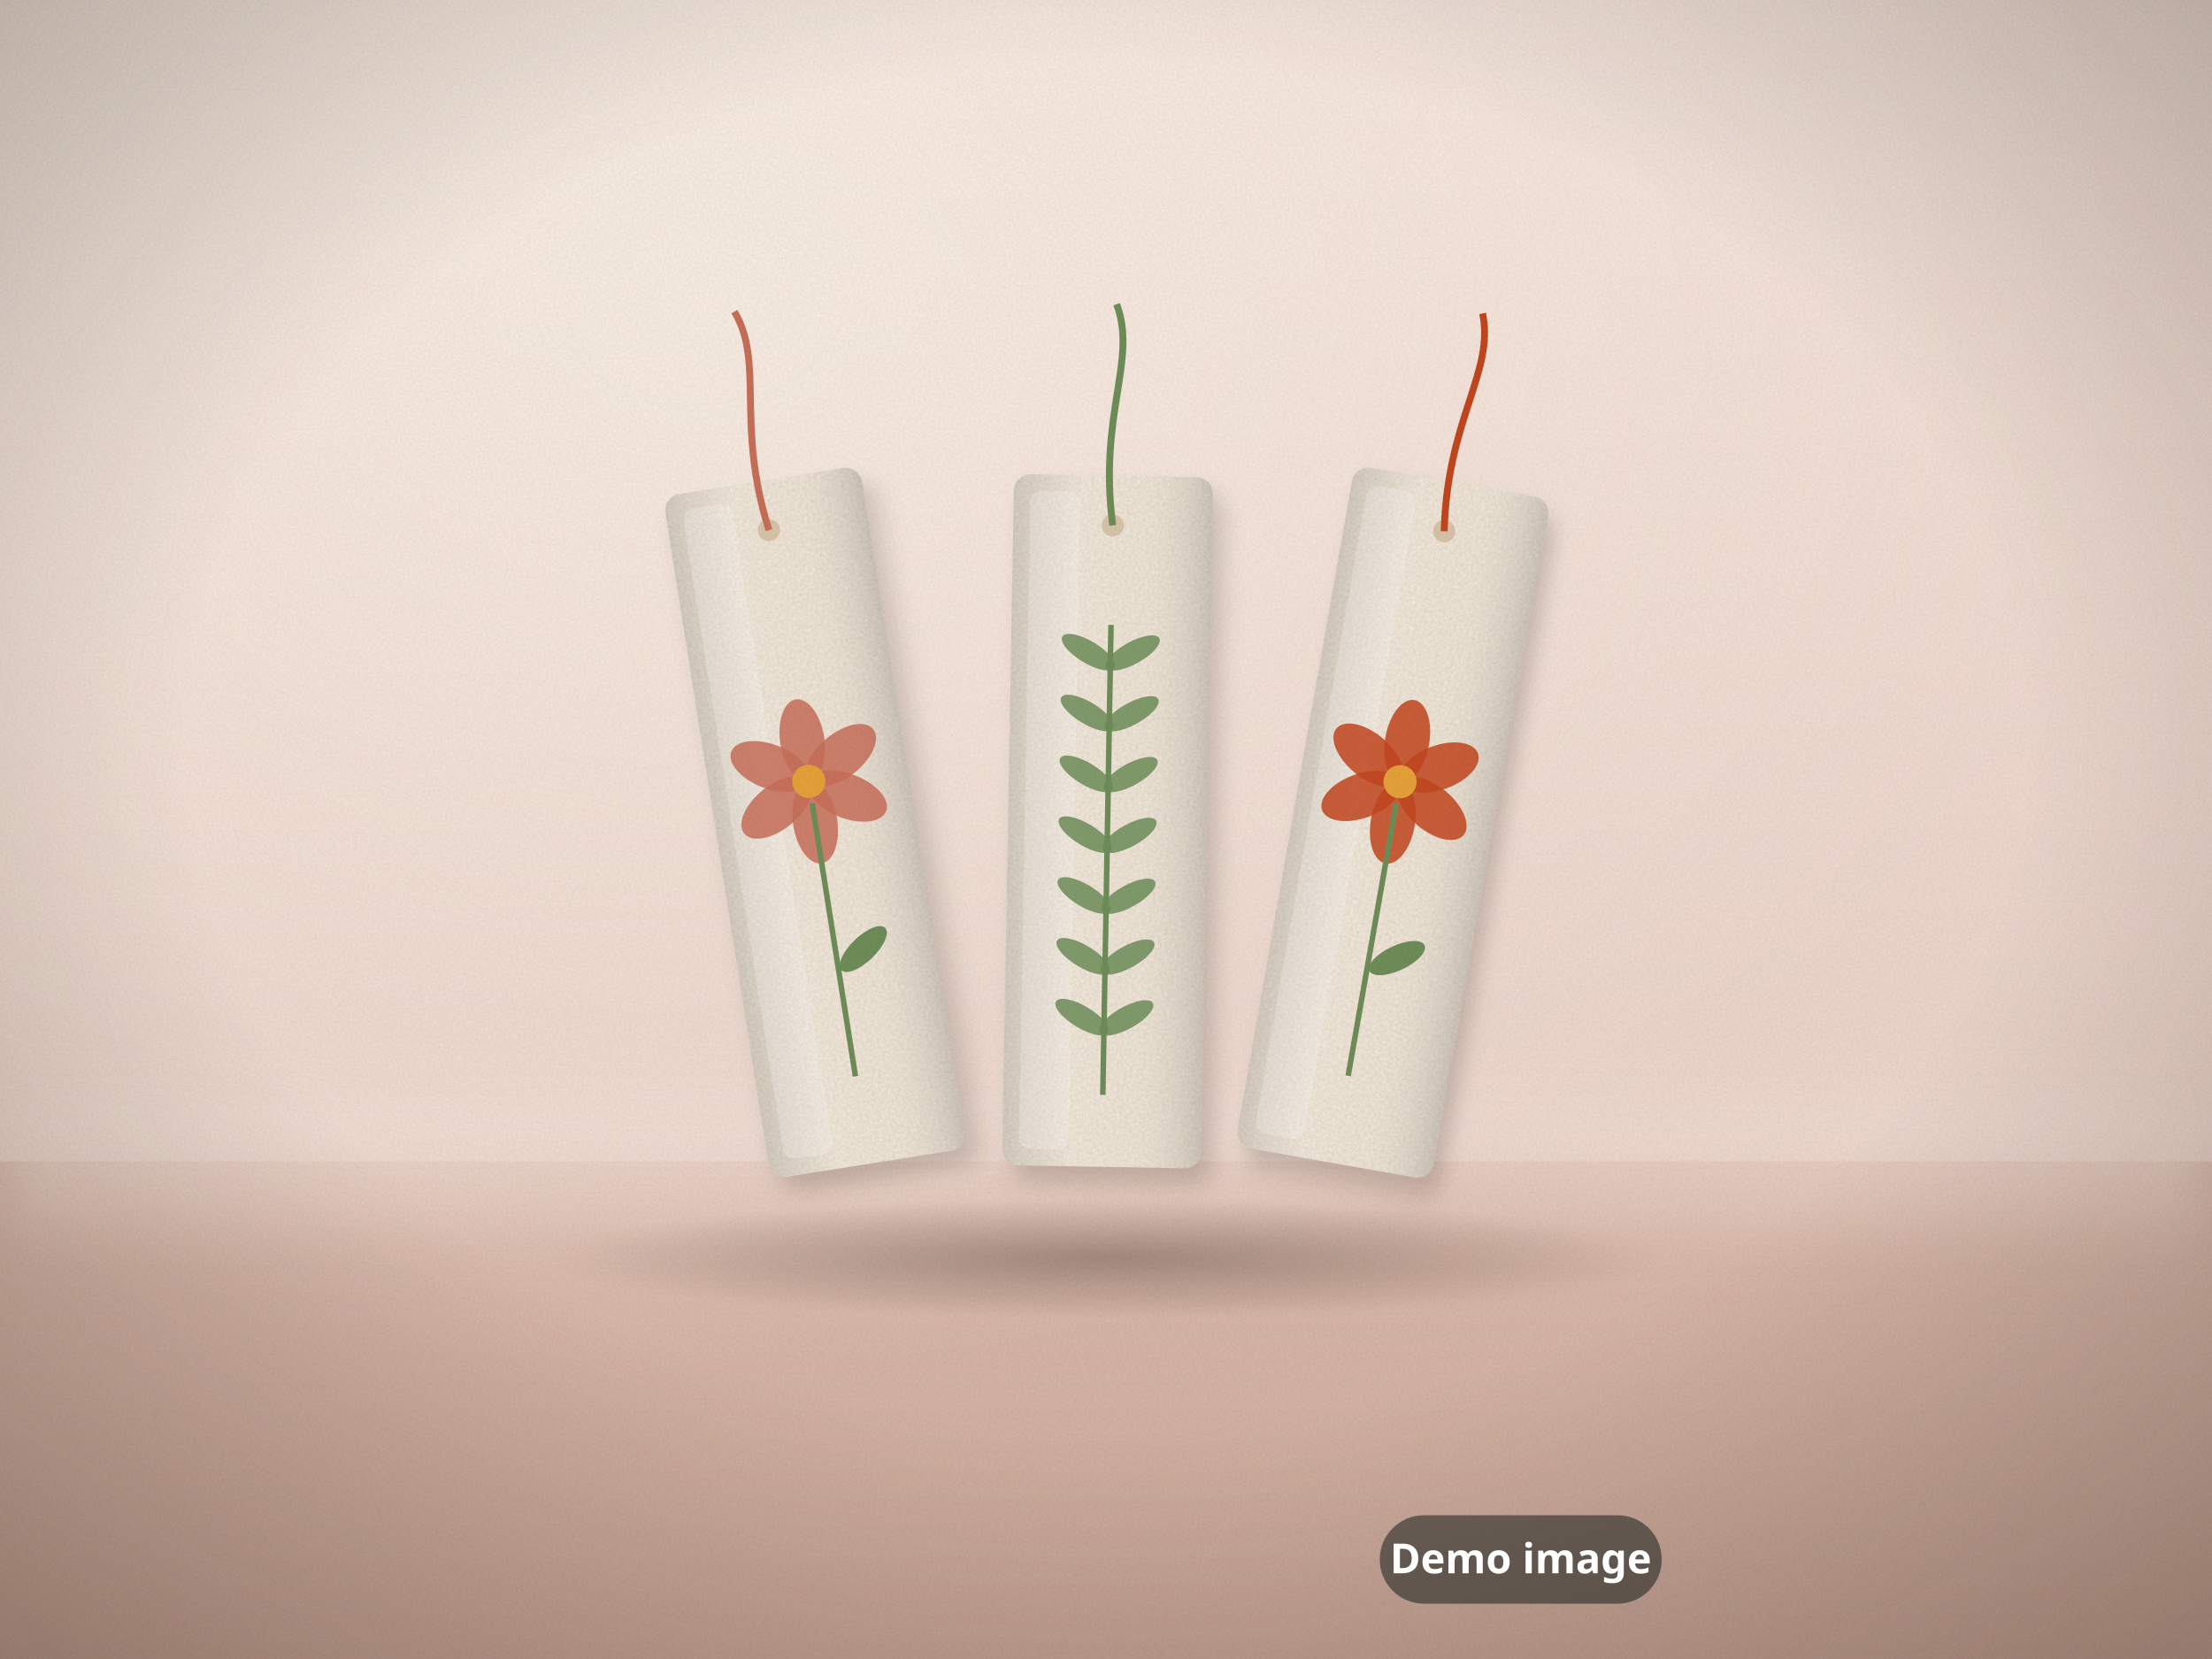
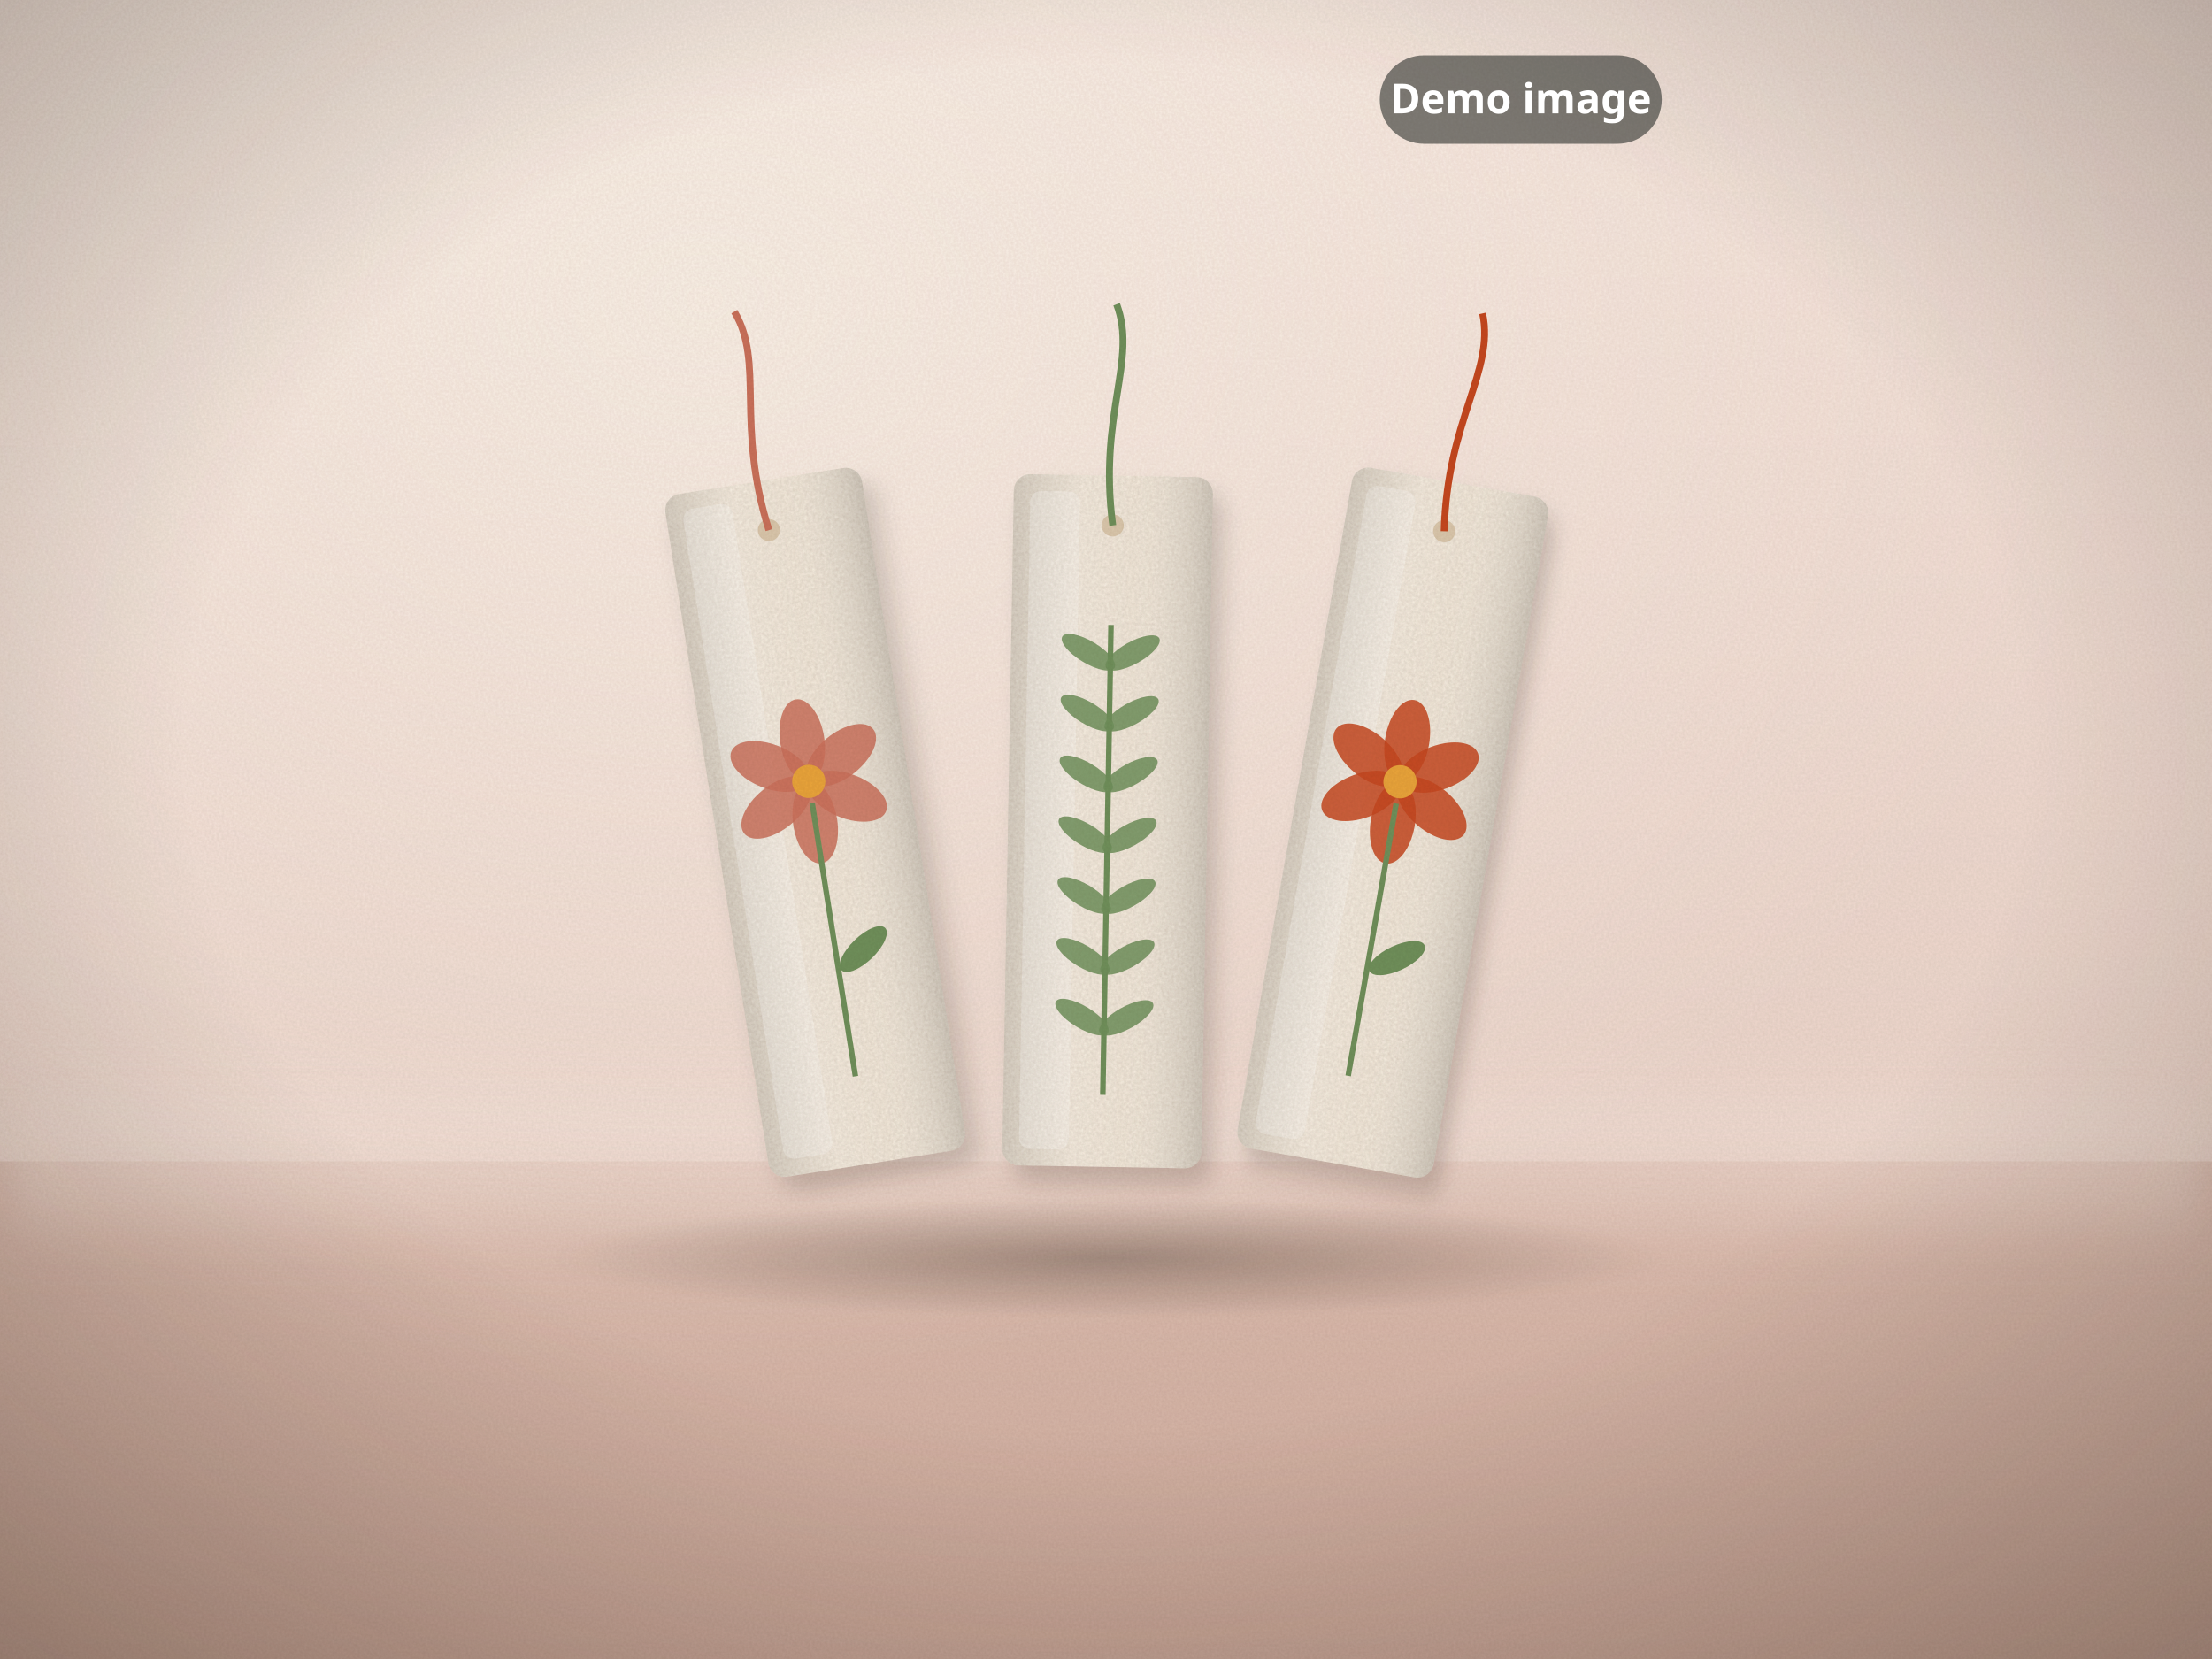
<svg xmlns="http://www.w3.org/2000/svg" viewBox="0 0 800 600" role="img" aria-label="Demo image: Pressed-flower bookmarks">
  <defs>
    <filter id="fiber" x="-5%" y="-5%" width="110%" height="110%">
      <feTurbulence type="fractalNoise" baseFrequency="0.85" numOctaves="3" seed="4" result="n" />
      <feColorMatrix in="n" type="matrix" values="0 0 0 0 0.35  0 0 0 0 0.25  0 0 0 0 0.15  0 0 0 0.28 0" result="t" />
      <feComposite in="t" in2="SourceGraphic" operator="in" result="tm" />
      <feMerge>
        <feMergeNode in="SourceGraphic" />
        <feMergeNode in="tm" />
      </feMerge>
    </filter>
    <filter id="grain" x="0" y="0" width="100%" height="100%">
      <feTurbulence type="fractalNoise" baseFrequency="1.1" numOctaves="2" seed="9" stitchTiles="stitch" />
      <feColorMatrix type="matrix" values="0 0 0 0 0.2  0 0 0 0 0.15  0 0 0 0 0.1  0 0 0 0.55 0" />
    </filter>
    <filter id="blur10" x="-50%" y="-50%" width="200%" height="200%">
      <feGaussianBlur stdDeviation="10" />
    </filter>
    <filter id="blur4" x="-50%" y="-50%" width="200%" height="200%">
      <feGaussianBlur stdDeviation="4" />
    </filter>
    <filter id="blur2" x="-50%" y="-50%" width="200%" height="200%">
      <feGaussianBlur stdDeviation="1.6" />
    </filter>
    <filter id="glow" x="-80%" y="-80%" width="260%" height="260%">
      <feGaussianBlur stdDeviation="22" />
    </filter>
    <radialGradient id="key" cx="32%" cy="18%" r="65%">
      <stop offset="0" stop-color="#fffaf0" stop-opacity="0.55" />
      <stop offset="1" stop-color="#fffaf0" stop-opacity="0" />
    </radialGradient>
    <radialGradient id="vignette" cx="50%" cy="45%" r="75%">
      <stop offset="0.55" stop-color="#20160c" stop-opacity="0" />
      <stop offset="1" stop-color="#20160c" stop-opacity="0.32" />
    </radialGradient>
    <radialGradient id="contact" cx="50%" cy="50%" r="50%">
      <stop offset="0" stop-color="#20160c" stop-opacity="0.5" />
      <stop offset="1" stop-color="#20160c" stop-opacity="0" />
    </radialGradient>
    <linearGradient id="sheenV" x1="0" y1="0" x2="1" y2="0">
      <stop offset="0" stop-color="#000" stop-opacity="0.22" />
      <stop offset="0.35" stop-color="#fff" stop-opacity="0.18" />
      <stop offset="0.6" stop-color="#fff" stop-opacity="0" />
      <stop offset="1" stop-color="#000" stop-opacity="0.28" />
    </linearGradient>
    <pattern id="woodgrain" width="240" height="26" patternUnits="userSpaceOnUse">
      <path d="M0 5 C 60 2, 120 9, 240 5 M0 13 C 80 16, 150 9, 240 13 M0 21 C 50 19, 170 25, 240 21" fill="none" stroke="#7d5a30" stroke-opacity="0.35" stroke-width="1.2" />
      <path d="M30 9 C 60 7, 90 11, 120 9" fill="none" stroke="#fff" stroke-opacity="0.12" stroke-width="2" />
    </pattern>
    <pattern id="weave" width="48" height="24" patternUnits="userSpaceOnUse">
      <rect width="48" height="24" fill="#3c6b52" />
      <rect x="0" y="2" width="24" height="8" rx="2" fill="#f7f1e6" />
      <rect x="24" y="14" width="24" height="8" rx="2" fill="#d9823b" />
      <rect x="24" y="2" width="24" height="8" rx="2" fill="#1f3a2b" />
      <rect x="0" y="14" width="24" height="8" rx="2" fill="#c4471e" />
      <path d="M0 6 H48 M0 18 H48" stroke="#000" stroke-opacity="0.12" />
    </pattern>
    <pattern id="stripes" width="14" height="14" patternUnits="userSpaceOnUse" patternTransform="rotate(35)">
      <rect width="14" height="14" fill="#f7f1e6" />
      <rect width="6" height="14" fill="#c4471e" />
    </pattern>
    <pattern id="dots" width="16" height="16" patternUnits="userSpaceOnUse">
      <rect width="16" height="16" fill="#3c6b52" />
      <circle cx="8" cy="8" r="3" fill="#f7f1e6" />
    </pattern>
    <pattern id="check" width="20" height="20" patternUnits="userSpaceOnUse">
      <rect width="20" height="20" fill="#e8a33a" />
      <rect width="10" height="10" fill="#d9823b" />
      <rect x="10" y="10" width="10" height="10" fill="#d9823b" />
    </pattern>
    <pattern id="ikat" width="24" height="24" patternUnits="userSpaceOnUse">
      <rect width="24" height="24" fill="#8fb09c" />
      <path d="M12 3 L20 12 L12 21 L4 12 Z" fill="none" stroke="#1f3a2b" stroke-width="2" />
    </pattern>
    <pattern id="flecks" width="60" height="60" patternUnits="userSpaceOnUse">
      <rect width="60" height="60" fill="#ecdcc0" />
      <ellipse cx="10" cy="12" rx="4" ry="2" fill="#c9705a" transform="rotate(30 10 12)" />
      <ellipse cx="40" cy="8" rx="3" ry="1.6" fill="#e8a33a" transform="rotate(-20 40 8)" />
      <ellipse cx="28" cy="34" rx="4" ry="2" fill="#c4471e" fill-opacity="0.8" transform="rotate(70 28 34)" />
      <ellipse cx="50" cy="44" rx="3" ry="1.5" fill="#6f8f5a" transform="rotate(10 50 44)" />
      <ellipse cx="12" cy="50" rx="3.5" ry="1.6" fill="#c9705a" fill-opacity="0.7" transform="rotate(-40 12 50)" />
    </pattern>
    <linearGradient id="wall" x1="0" y1="0" x2="0" y2="1">
      <stop offset="0" stop-color="#f5e4dc" />
      <stop offset="1" stop-color="#e8cfc4" />
    </linearGradient>
    <linearGradient id="floor" x1="0" y1="0" x2="0" y2="1">
      <stop offset="0" stop-color="#dcbdb0" />
      <stop offset="1" stop-color="#cfac9e" />
    </linearGradient>
  </defs>
  <rect width="800" height="600" fill="url(#wall)" />
  <rect y="420" width="800" height="180" fill="url(#floor)" />
  <rect y="396" width="800" height="48" fill="url(#wall)" opacity="0.6" filter="url(#blur10)" />
  <rect width="800" height="600" fill="url(#key)" />
  <ellipse cx="400" cy="455" rx="200" ry="22" fill="url(#contact)" opacity="0.6" />
  <g transform="rotate(-9 300 330)">
    <rect x="268" y="178" width="72" height="250" rx="6" fill="#20160c" opacity="0.18" filter="url(#blur4)" />
    <g filter="url(#fiber)">
      <rect x="264" y="172" width="72" height="250" rx="6" fill="#f8efe2" />
    </g>
    <rect x="264" y="172" width="72" height="250" rx="6" fill="url(#sheenV)" opacity="0.5" />
    <rect x="270" y="178" width="18" height="238" rx="4" fill="#fff" opacity="0.25" />
    <circle cx="300" cy="190" r="4" fill="#d9c6ab" />
    <path d="M 300 190 C 294 150, 308 130, 300 110" stroke="#c9705a" stroke-width="2.5" fill="none" />
    <ellipse cx="300" cy="267" rx="8" ry="15" fill="#c9705a" opacity="0.85" transform="rotate(0 300 282)" />
    <ellipse cx="300" cy="267" rx="8" ry="15" fill="#c9705a" opacity="0.85" transform="rotate(60 300 282)" />
    <ellipse cx="300" cy="267" rx="8" ry="15" fill="#c9705a" opacity="0.85" transform="rotate(120 300 282)" />
    <ellipse cx="300" cy="267" rx="8" ry="15" fill="#c9705a" opacity="0.85" transform="rotate(180 300 282)" />
    <ellipse cx="300" cy="267" rx="8" ry="15" fill="#c9705a" opacity="0.85" transform="rotate(240 300 282)" />
    <ellipse cx="300" cy="267" rx="8" ry="15" fill="#c9705a" opacity="0.85" transform="rotate(300 300 282)" />
    <circle cx="300" cy="282" r="6" fill="#e8a33a" />
    <path d="M 300 290 L 300 390" stroke="#6f8f5a" stroke-width="2" />
    <ellipse cx="310" cy="345" rx="11" ry="4.5" fill="#6f8f5a" transform="rotate(-35 310 345)" />
  </g>
  <g transform="rotate(1 400 330)">
    <rect x="368" y="178" width="72" height="250" rx="6" fill="#20160c" opacity="0.18" filter="url(#blur4)" />
    <g filter="url(#fiber)">
      <rect x="364" y="172" width="72" height="250" rx="6" fill="#f8efe2" />
    </g>
    <rect x="364" y="172" width="72" height="250" rx="6" fill="url(#sheenV)" opacity="0.5" />
    <rect x="370" y="178" width="18" height="238" rx="4" fill="#fff" opacity="0.25" />
    <circle cx="400" cy="190" r="4" fill="#d9c6ab" />
    <path d="M 400 190 C 394 150, 408 130, 400 110" stroke="#6f8f5a" stroke-width="2.5" fill="none" />
    <ellipse cx="392" cy="236" rx="11" ry="4" fill="#6f8f5a" opacity="0.85" transform="rotate(30 392 236)" />
    <ellipse cx="408" cy="236" rx="11" ry="4" fill="#6f8f5a" opacity="0.85" transform="rotate(-30 408 236)" />
    <ellipse cx="392" cy="258" rx="11" ry="4" fill="#6f8f5a" opacity="0.85" transform="rotate(30 392 258)" />
    <ellipse cx="408" cy="258" rx="11" ry="4" fill="#6f8f5a" opacity="0.85" transform="rotate(-30 408 258)" />
    <ellipse cx="392" cy="280" rx="11" ry="4" fill="#6f8f5a" opacity="0.85" transform="rotate(30 392 280)" />
    <ellipse cx="408" cy="280" rx="11" ry="4" fill="#6f8f5a" opacity="0.85" transform="rotate(-30 408 280)" />
    <ellipse cx="392" cy="302" rx="11" ry="4" fill="#6f8f5a" opacity="0.85" transform="rotate(30 392 302)" />
    <ellipse cx="408" cy="302" rx="11" ry="4" fill="#6f8f5a" opacity="0.85" transform="rotate(-30 408 302)" />
    <ellipse cx="392" cy="324" rx="11" ry="4" fill="#6f8f5a" opacity="0.85" transform="rotate(30 392 324)" />
    <ellipse cx="408" cy="324" rx="11" ry="4" fill="#6f8f5a" opacity="0.85" transform="rotate(-30 408 324)" />
    <ellipse cx="392" cy="346" rx="11" ry="4" fill="#6f8f5a" opacity="0.85" transform="rotate(30 392 346)" />
    <ellipse cx="408" cy="346" rx="11" ry="4" fill="#6f8f5a" opacity="0.85" transform="rotate(-30 408 346)" />
    <ellipse cx="392" cy="368" rx="11" ry="4" fill="#6f8f5a" opacity="0.85" transform="rotate(30 392 368)" />
    <ellipse cx="408" cy="368" rx="11" ry="4" fill="#6f8f5a" opacity="0.85" transform="rotate(-30 408 368)" />
    <path d="M 400 226 L 400 396" stroke="#6f8f5a" stroke-width="2" />
  </g>
  <g transform="rotate(10 498 330)">
    <rect x="466" y="178" width="72" height="250" rx="6" fill="#20160c" opacity="0.18" filter="url(#blur4)" />
    <g filter="url(#fiber)">
      <rect x="462" y="172" width="72" height="250" rx="6" fill="#f8efe2" />
    </g>
    <rect x="462" y="172" width="72" height="250" rx="6" fill="url(#sheenV)" opacity="0.5" />
    <rect x="468" y="178" width="18" height="238" rx="4" fill="#fff" opacity="0.25" />
    <circle cx="498" cy="190" r="4" fill="#d9c6ab" />
    <path d="M 498 190 C 492 150, 506 130, 498 110" stroke="#c4471e" stroke-width="2.5" fill="none" />
    <ellipse cx="498" cy="267" rx="8" ry="15" fill="#c4471e" opacity="0.85" transform="rotate(0 498 282)" />
    <ellipse cx="498" cy="267" rx="8" ry="15" fill="#c4471e" opacity="0.85" transform="rotate(60 498 282)" />
    <ellipse cx="498" cy="267" rx="8" ry="15" fill="#c4471e" opacity="0.85" transform="rotate(120 498 282)" />
    <ellipse cx="498" cy="267" rx="8" ry="15" fill="#c4471e" opacity="0.85" transform="rotate(180 498 282)" />
    <ellipse cx="498" cy="267" rx="8" ry="15" fill="#c4471e" opacity="0.85" transform="rotate(240 498 282)" />
    <ellipse cx="498" cy="267" rx="8" ry="15" fill="#c4471e" opacity="0.85" transform="rotate(300 498 282)" />
    <circle cx="498" cy="282" r="6" fill="#e8a33a" />
    <path d="M 498 290 L 498 390" stroke="#6f8f5a" stroke-width="2" />
    <ellipse cx="508" cy="345" rx="11" ry="4.5" fill="#6f8f5a" transform="rotate(-35 508 345)" />
  </g>
  <rect width="800" height="600" fill="url(#vignette)" />
  <rect width="800" height="600" filter="url(#grain)" opacity="0.22" style="mix-blend-mode:multiply" />
  <g font-family="'DM Sans', system-ui, sans-serif">
-     <rect x="499" y="548" width="102" height="32" rx="16" fill="#1b1f1c" fill-opacity="0.55" />
-     <text x="550" y="569" text-anchor="middle" font-size="15" font-weight="600" fill="#ffffff">Demo image</text>
+     <rect x="499" y="20" width="102" height="32" rx="16" fill="#1b1f1c" fill-opacity="0.55" />
+     <text x="550" y="41" text-anchor="middle" font-size="15" font-weight="600" fill="#ffffff">Demo image</text>
  </g>
</svg>
